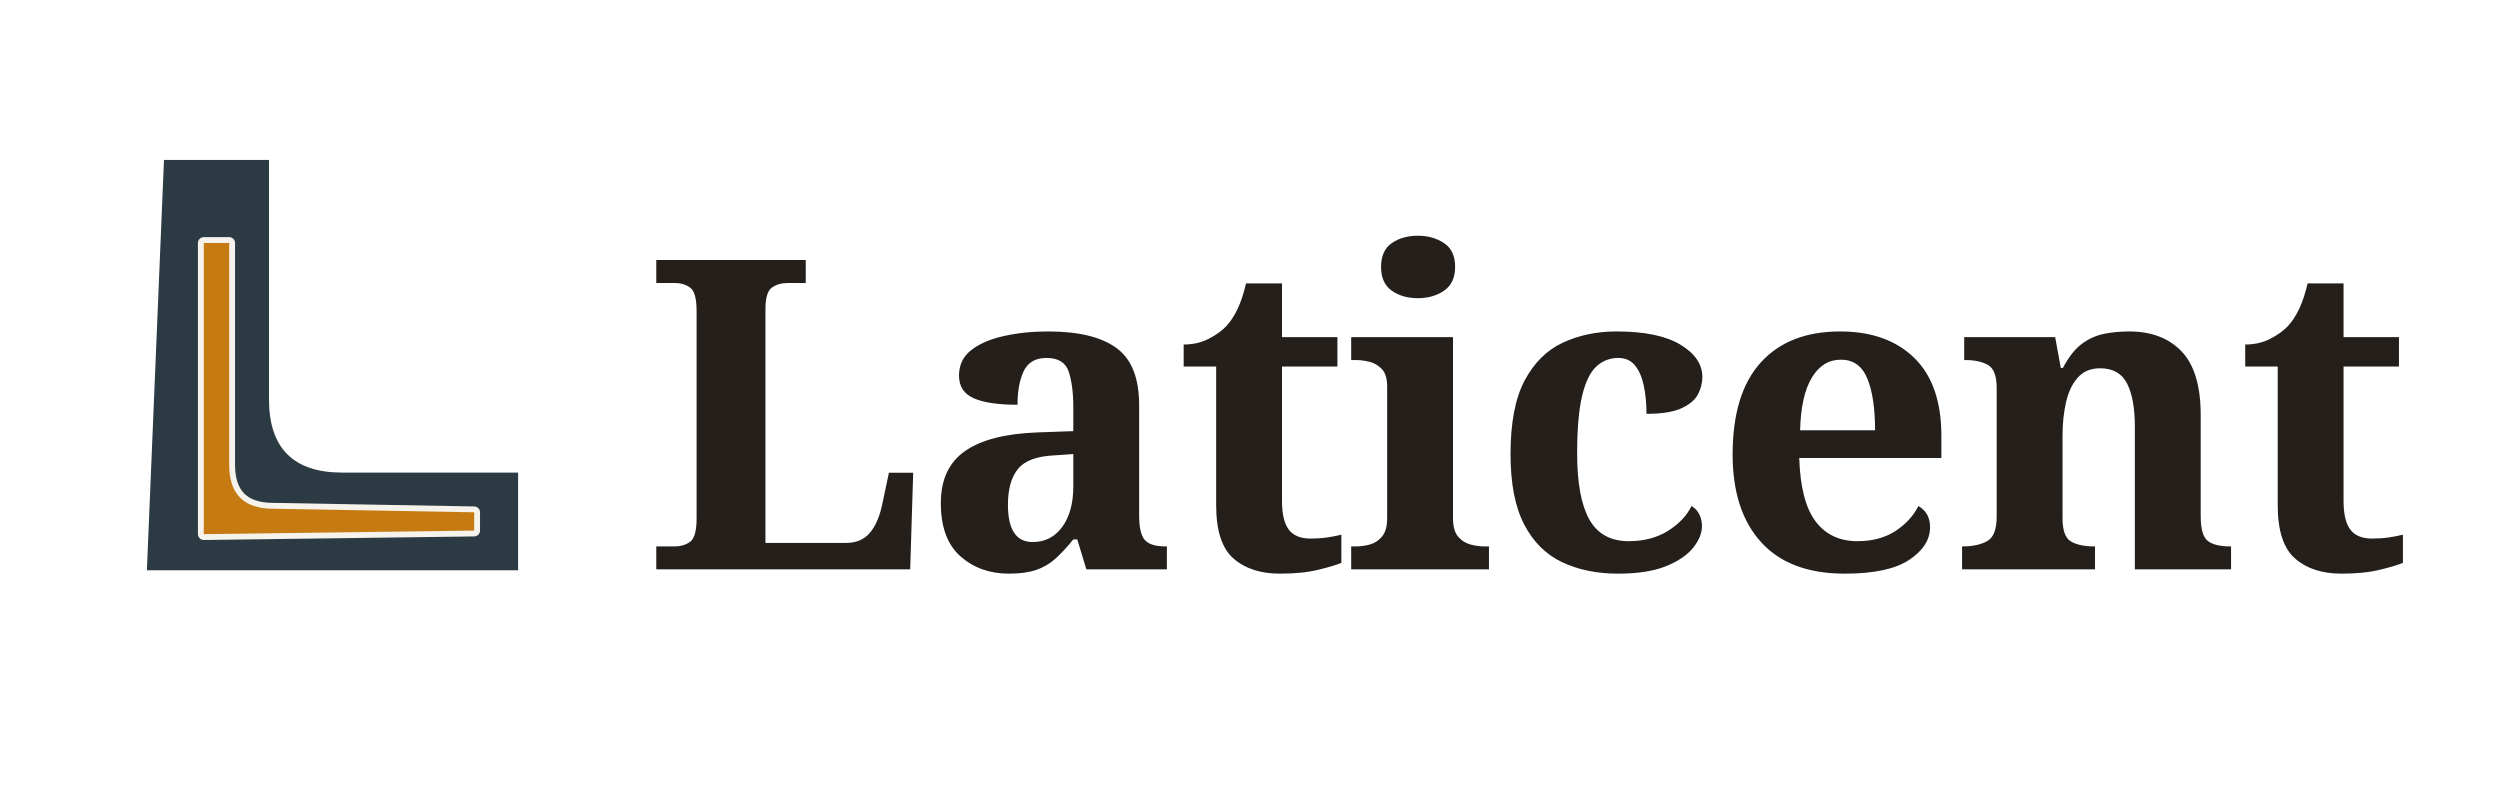
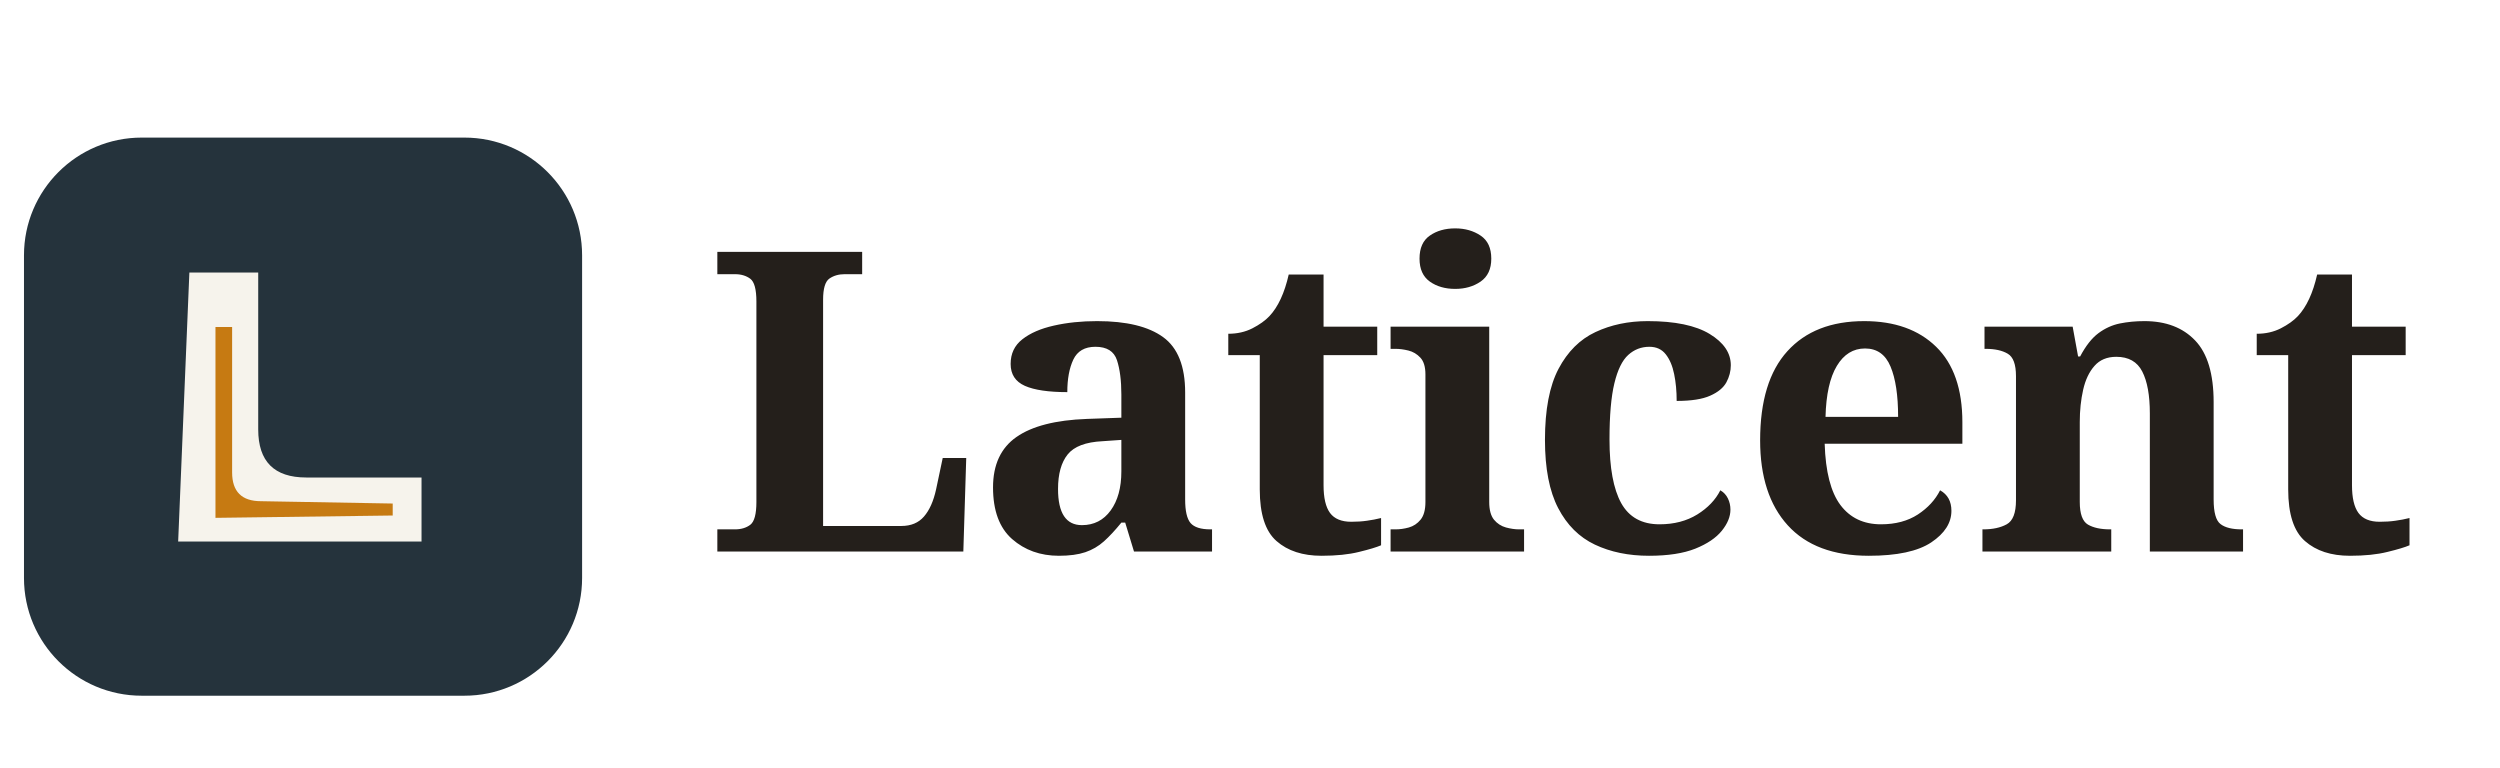
- <svg xmlns="http://www.w3.org/2000/svg" viewBox="0 0 404 128" fill="none">
+ <svg xmlns="http://www.w3.org/2000/svg" viewBox="0 0 417 128" fill="none">
  <style>.sf{fill:#2C3A43}.gf{fill:#C67A12}.hs{stroke:#F6F3EC}</style>
-   <g transform="translate(4 10.85) scale(0.7894)">
-     <path d="M28.50 19.00 L50.00 19.00 L50.00 68.00 Q50.00 83.00 65.00 83.00 L101.00 83.00 L101.00 103.00 L25.00 103.00 Z" class="sf" />
-     <path d="M36.65 36.00 L41.85 36.00 L41.85 81.40 Q41.85 90.40 50.85 90.40 L92.00 91.13 L92.00 94.87 L36.65 95.60 Z" class="hs" fill="none" stroke-width="2.4" stroke-linejoin="round" />
-     <path d="M36.65 36.00 L41.85 36.00 L41.85 81.40 Q41.85 90.40 50.85 90.40 L92.00 91.13 L92.00 94.87 L36.65 95.60 Z" class="gf" />
+   <g transform="translate(4 22.95) scale(0.7273)">
+     <rect x="0" y="0" width="128" height="128" rx="27" fill="#25333C" />
+     <g transform="translate(17 17) scale(0.7344)">
+       <path d="M28.50 19.00 L50.00 19.00 L50.00 68.00 Q50.00 83.00 65.00 83.00 L101.00 83.00 L101.00 103.00 L25.00 103.00 Z" fill="#F6F3EC" />
+       <path d="M36.65 36.00 L41.85 36.00 L41.85 81.40 Q41.85 90.40 50.85 90.40 L92.00 91.13 L92.00 94.87 L36.65 95.60 Z" fill="#C67A12" />
+     </g>
  </g>
-   <text x="104.1" y="92.0" font-family="Fraunces,'Cormorant Garamond',Georgia,serif" font-size="70" font-weight="600" letter-spacing="-1" fill="#241F1B">Laticent</text>
+   <text x="117.7" y="92.0" font-family="Fraunces,'Cormorant Garamond',Georgia,serif" font-size="70" font-weight="600" letter-spacing="-1" fill="#241F1B">Laticent</text>
</svg>
